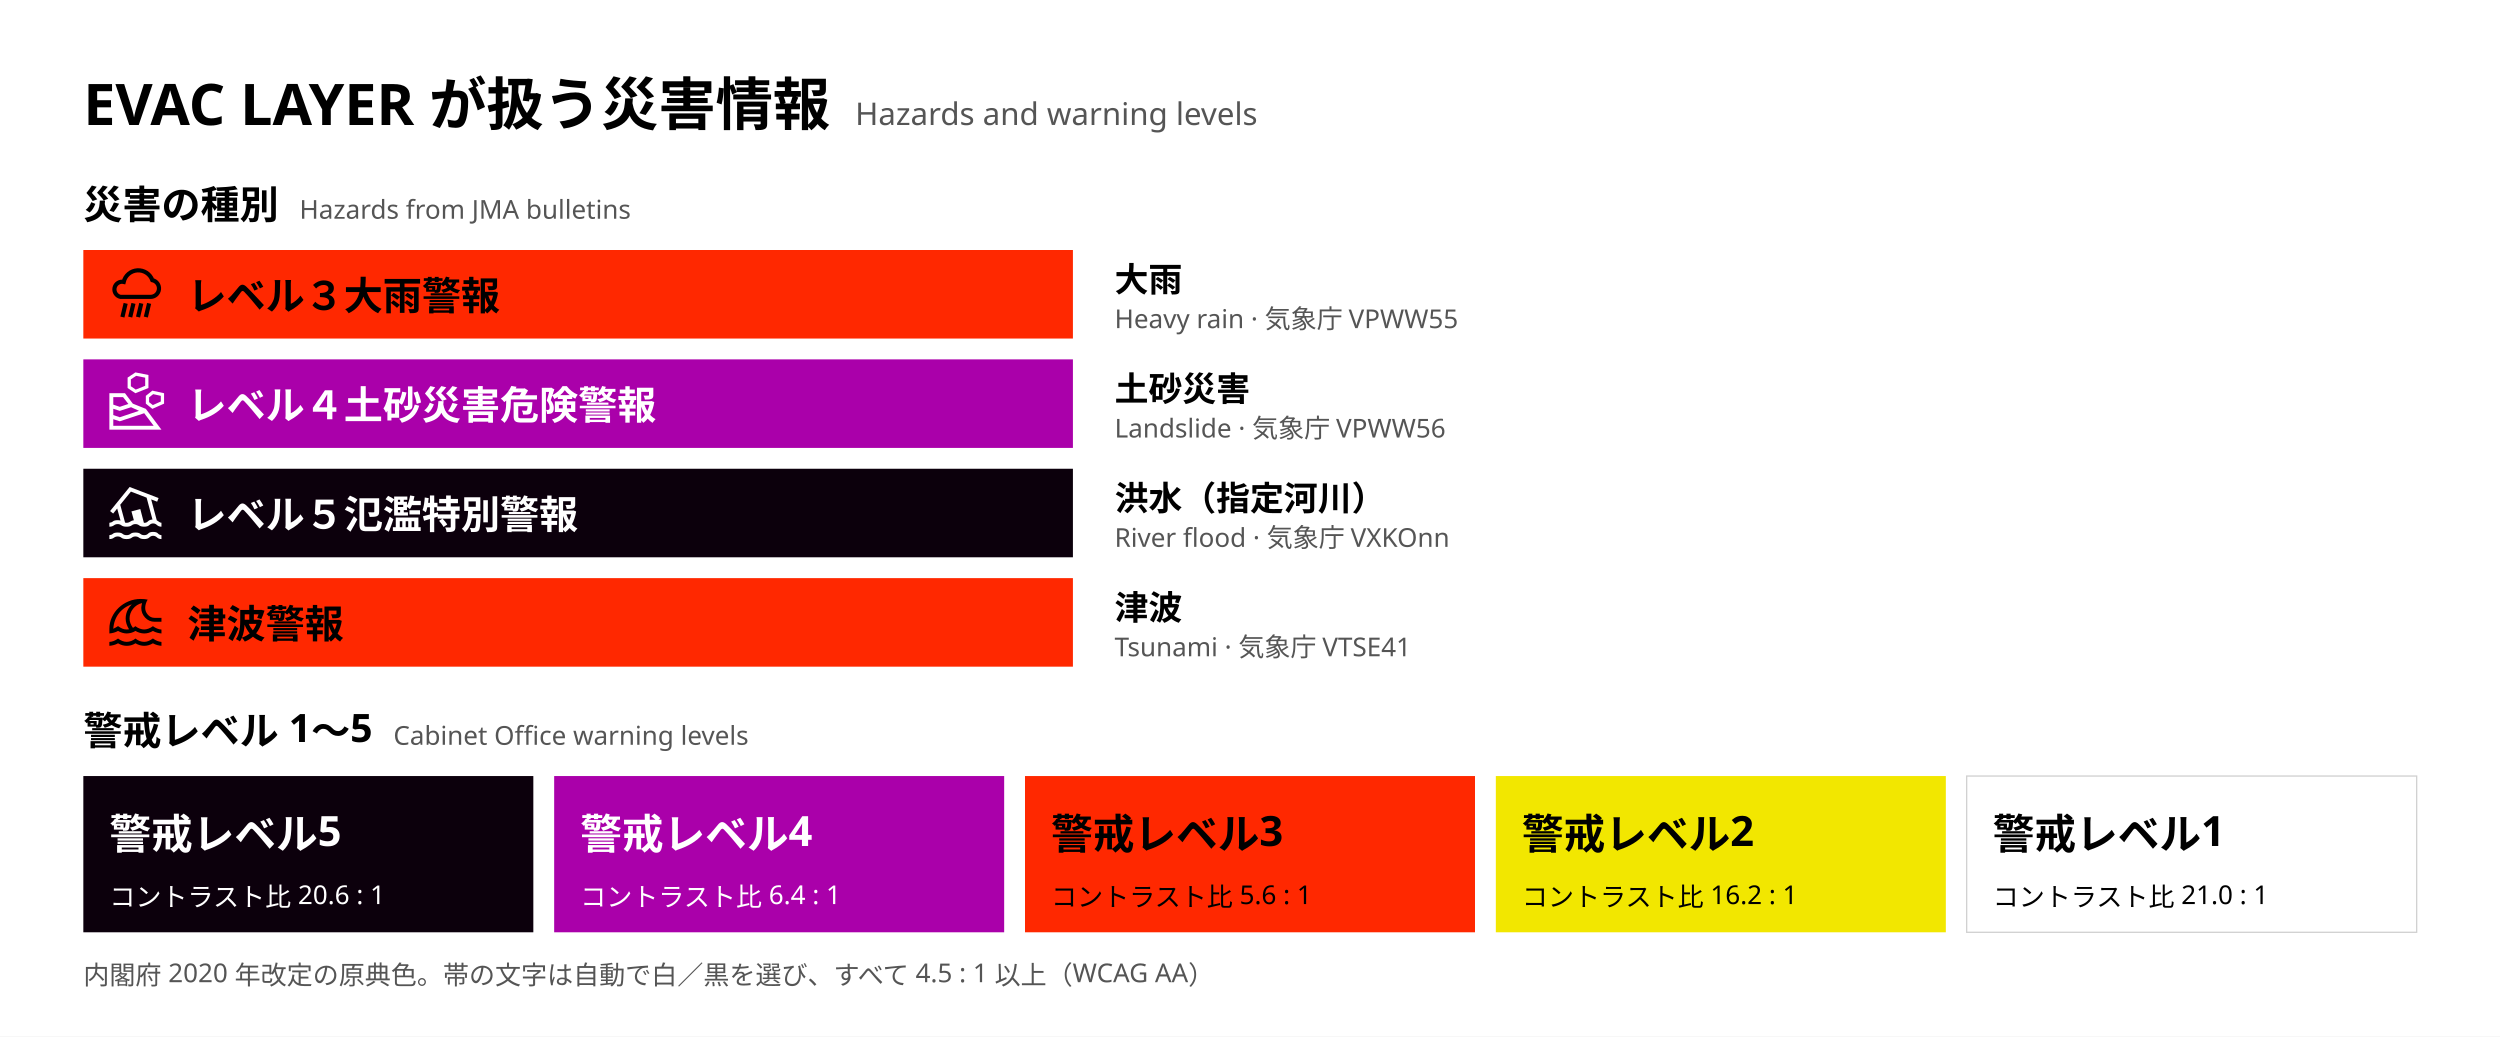
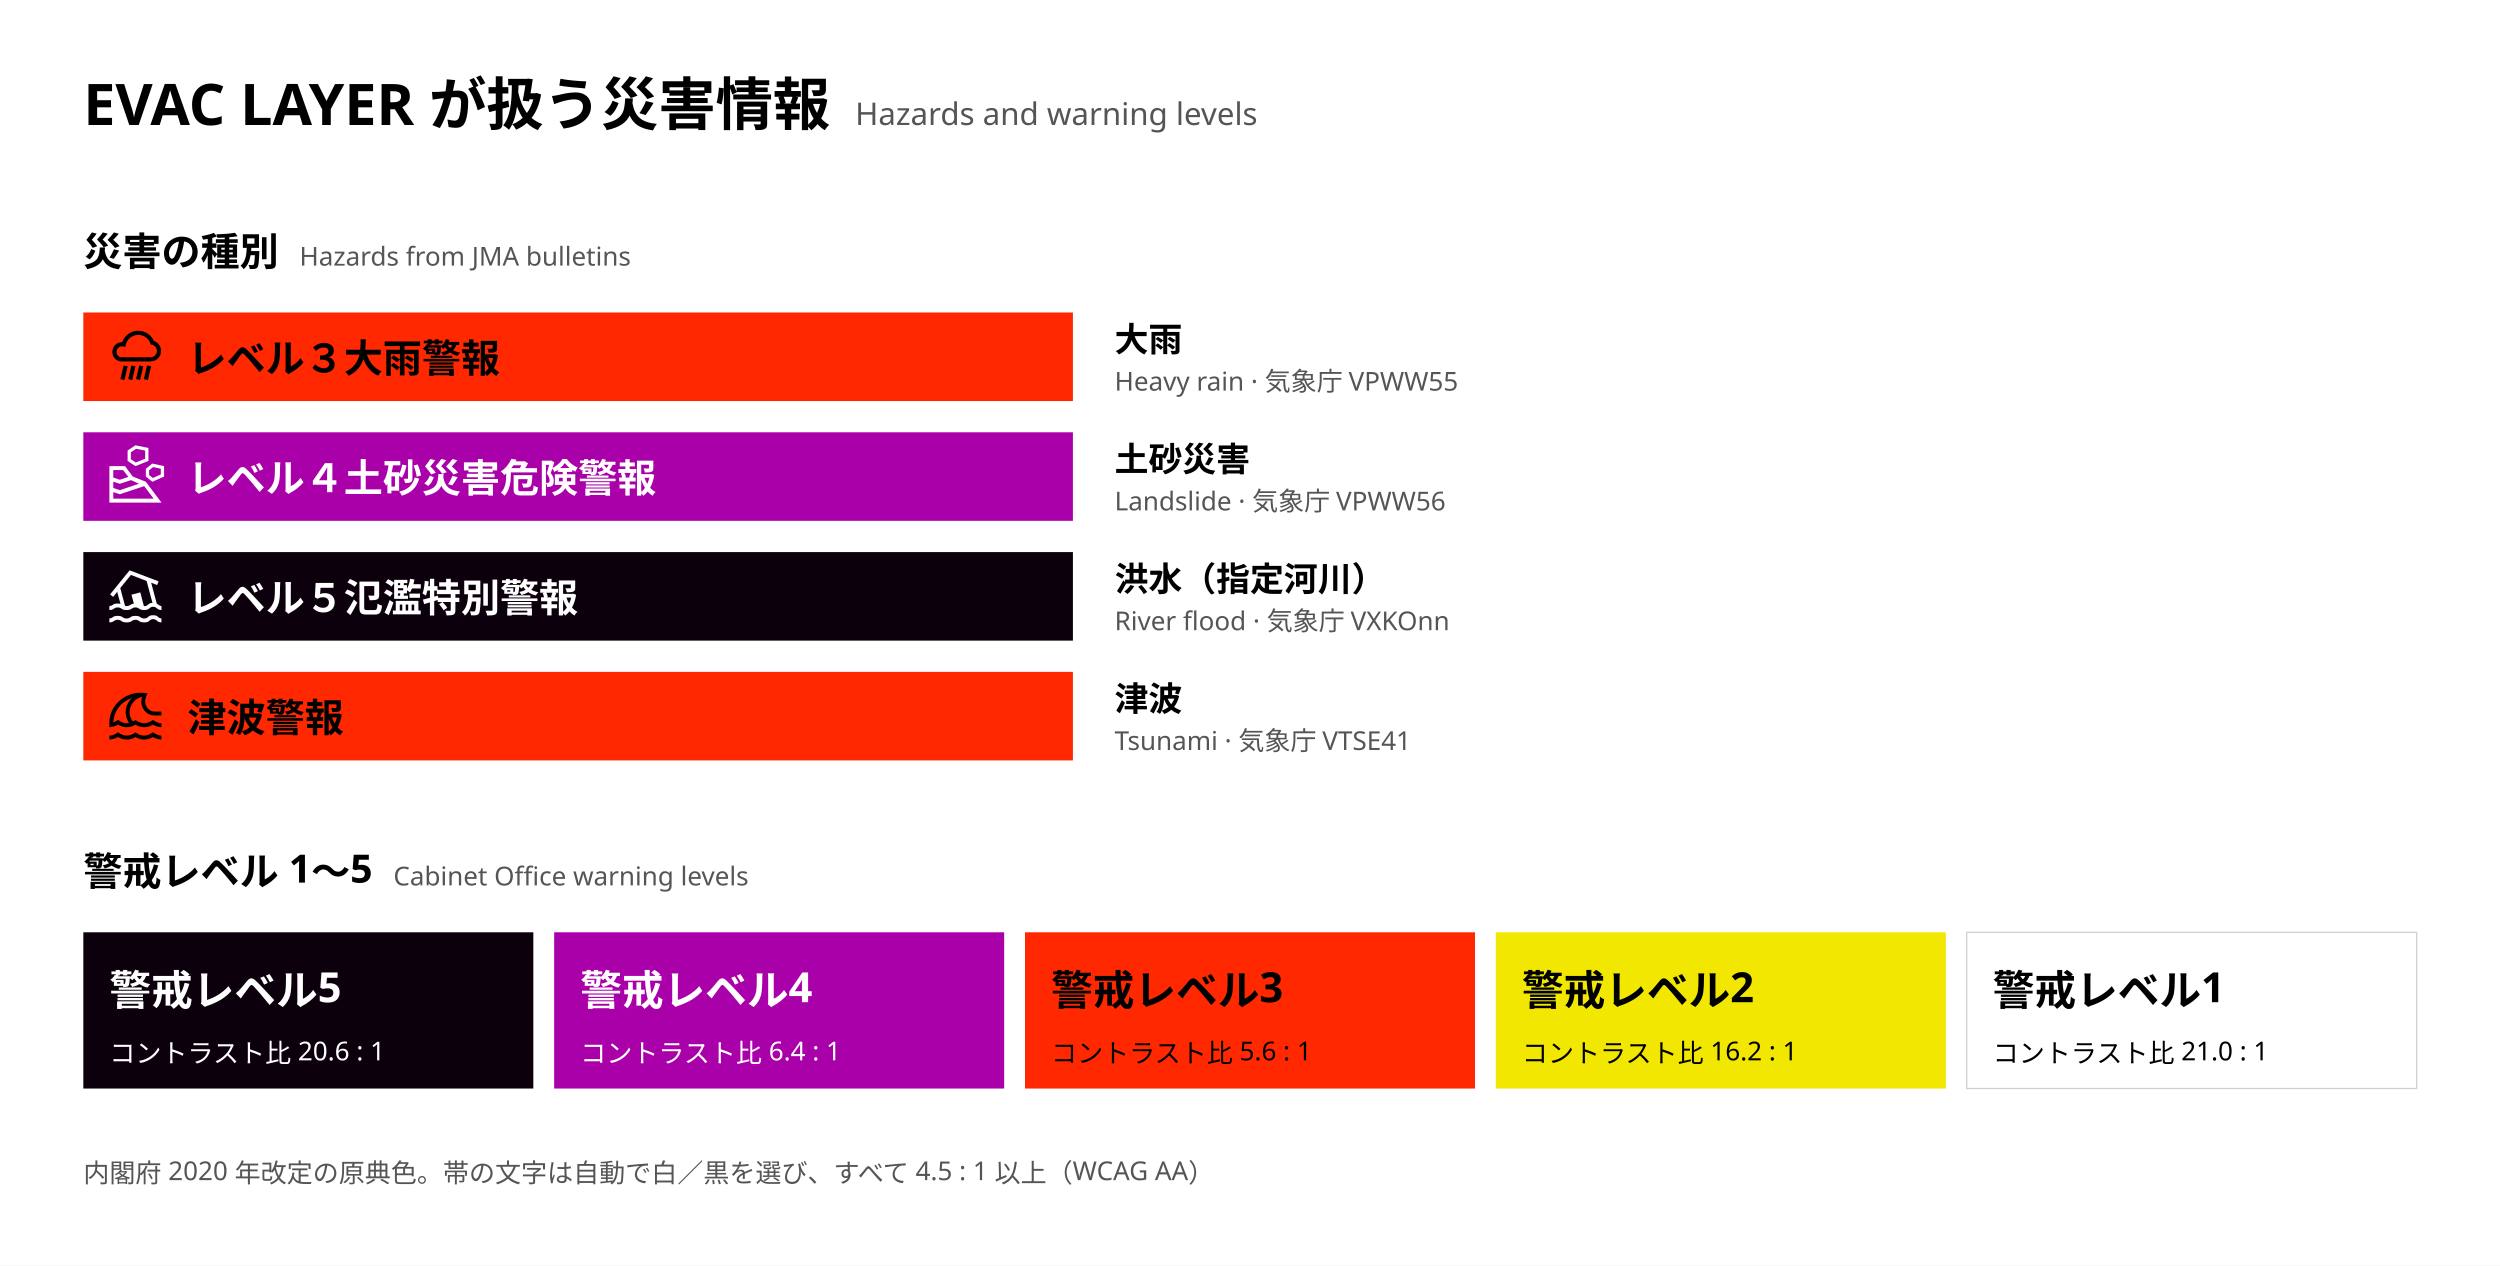
- <svg xmlns="http://www.w3.org/2000/svg" viewBox="0 0 1920 796" width="1920" height="796">
-   <rect width="1920" height="796" fill="#fff" />
+ <svg xmlns="http://www.w3.org/2000/svg" viewBox="0 0 1920 972" width="1920" height="972">
+   <rect width="1920" height="972" fill="#fff" />
  <text x="64" y="96" font-family="'Noto Sans JP', sans-serif" font-size="44" font-weight="700" fill="#000">EVAC LAYER が扱う災害情報<tspan dx="19.2" font-family="'Noto Sans', 'Noto Sans JP', sans-serif" font-size="24" font-weight="400" fill="#555">Hazards and warning levels</tspan>
  </text>
-   <text x="64" y="168" font-family="'Noto Sans JP', sans-serif" font-size="30" font-weight="700" fill="#000">災害の種別<tspan dx="16" font-family="'Noto Sans', 'Noto Sans JP', sans-serif" font-size="20" font-weight="400" fill="#555">Hazards from JMA bulletins</tspan>
+   <text x="64" y="204" font-family="'Noto Sans JP', sans-serif" font-size="30" font-weight="700" fill="#000">災害の種別<tspan dx="16" font-family="'Noto Sans', 'Noto Sans JP', sans-serif" font-size="20" font-weight="400" fill="#555">Hazards from JMA bulletins</tspan>
  </text>
-   <rect x="64" y="192" width="760" height="68" fill="rgb(255 40 0)" />
-   <svg x="80" y="202" width="48" height="48" color="rgb(0 0 0)" viewBox="0 0 960 960" fill="none" stroke="currentColor" stroke-width="64" stroke-linecap="butt" stroke-linejoin="miter">
+   <rect x="64" y="240" width="760" height="68" fill="rgb(255 40 0)" />
+   <svg x="80" y="250" width="48" height="48" color="rgb(0 0 0)" viewBox="0 0 960 960" fill="none" stroke="currentColor" stroke-width="64" stroke-linecap="butt" stroke-linejoin="miter">
    <path d="M250 520H710A130 130 0 0 0 740 263A230 230 0 0 0 300 290A115 115 0 0 0 250 520Z" />
    <path d="M330 620L280 830M450 620L400 830M570 620L520 830M690 620L640 830" />
  </svg>
-   <text x="144" y="238" font-family="'Noto Sans JP', sans-serif" font-size="30" font-weight="700" fill="rgb(0 0 0)">レベル３大雨警報</text>
-   <text x="856" y="224" font-family="'Noto Sans JP', sans-serif" font-size="26" font-weight="700" fill="#000">大雨</text>
-   <text x="856" y="252" font-family="'Noto Sans', 'Noto Sans JP', sans-serif" font-size="20" font-weight="400" fill="#555">Heavy rain · 気象庁 VPWW55</text>
-   <rect x="64" y="276" width="760" height="68" fill="rgb(170 0 170)" />
-   <svg x="80" y="286" width="48" height="48" color="rgb(255 255 255)" fill="currentColor" viewBox="0 -960 960 960">
+   <text x="144" y="286" font-family="'Noto Sans JP', sans-serif" font-size="30" font-weight="700" fill="rgb(0 0 0)">レベル３大雨警報</text>
+   <text x="856" y="270" font-family="'Noto Sans JP', sans-serif" font-size="26" font-weight="700" fill="#000">大雨</text>
+   <text x="856" y="300" font-family="'Noto Sans', 'Noto Sans JP', sans-serif" font-size="20" font-weight="400" fill="#555">Heavy rain · 気象庁 VPWW55</text>
+   <rect x="64" y="332" width="760" height="68" fill="rgb(170 0 170)" />
+   <svg x="80" y="342" width="48" height="48" color="rgb(255 255 255)" fill="currentColor" viewBox="0 -960 960 960">
    <path d="M80-80h800L640-400l-200-80-120-160H80v560Zm60-60v-101l100 32 375-124 145 193H140Zm100-131-100-34v-96l100 32 173-56 122 55-295 99Zm500-129 180-80v-160l-180-40-100 80v120l100 80Zm-500-31-100-34v-115h150l82 105-132 44Zm508-27-58-45v-73l63-50 117 26v87l-122 55ZM480-640l200-80v-200l-200-40-120 80v160l120 80Zm5-56-75-51v-106l81-54 139 28v125l-145 58Z" />
  </svg>
-   <text x="144" y="322" font-family="'Noto Sans JP', sans-serif" font-size="30" font-weight="700" fill="rgb(255 255 255)">レベル４土砂災害危険警報</text>
-   <text x="856" y="308" font-family="'Noto Sans JP', sans-serif" font-size="26" font-weight="700" fill="#000">土砂災害</text>
-   <text x="856" y="336" font-family="'Noto Sans', 'Noto Sans JP', sans-serif" font-size="20" font-weight="400" fill="#555">Landslide · 気象庁 VPWW56</text>
-   <rect x="64" y="360" width="760" height="68" fill="rgb(12 0 12)" />
-   <svg x="80" y="370" width="48" height="48" color="rgb(255 255 255)" fill="currentColor" viewBox="0 -960 960 960">
+   <text x="144" y="378" font-family="'Noto Sans JP', sans-serif" font-size="30" font-weight="700" fill="rgb(255 255 255)">レベル４土砂災害危険警報</text>
+   <text x="856" y="362" font-family="'Noto Sans JP', sans-serif" font-size="26" font-weight="700" fill="#000">土砂災害</text>
+   <text x="856" y="392" font-family="'Noto Sans', 'Noto Sans JP', sans-serif" font-size="20" font-weight="400" fill="#555">Landslide · 気象庁 VPWW56</text>
+   <rect x="64" y="424" width="760" height="68" fill="rgb(12 0 12)" />
+   <svg x="80" y="434" width="48" height="48" color="rgb(255 255 255)" fill="currentColor" viewBox="0 -960 960 960">
    <path d="M80-80v-60q34-3 54.5-21.5T208-180q53 0 75.5 20t60.5 20q38 0 60.5-20t75.5-20q53 0 76 20t60 20q38 0 60.5-25t75.5-25q53 0 73.5 23.5T880-140v60q-42 0-68.5-25T752-130q-33 0-58 25t-78 25q-53 0-78-20t-58-20q-33 0-58 20t-78 20q-53 0-78-20t-58-20q-33 0-59.5 20T80-80Zm264-190q-53 0-78-20t-58-20q-33 0-59.5 20T80-270v-60q34-3 54.5-21.5T208-370q11 0 22.5 1.5T251-364l-51-185-62 77-47-38 300-370 445 170-22 56-92-35 86 321q18 10 36.5 24t35.5 13v61q-42 0-68.5-25T752-320q-33 0-58 25t-78 25q-53 0-78-20t-58-20q-33 0-58 20t-78 20Zm0-60q31 0 55.5-17.5T456-369l-37-136 136-36 55 211q38 4 62.5-22t69.5-28l-90-336-241-93-164 202 74 274q7 2 12 2.5t11 .5Zm151-237Z" />
  </svg>
-   <text x="144" y="406" font-family="'Noto Sans JP', sans-serif" font-size="30" font-weight="700" fill="rgb(255 255 255)">レベル５氾濫特別警報</text>
-   <text x="856" y="392" font-family="'Noto Sans JP', sans-serif" font-size="26" font-weight="700" fill="#000">洪水（指定河川）</text>
-   <text x="856" y="420" font-family="'Noto Sans', 'Noto Sans JP', sans-serif" font-size="20" font-weight="400" fill="#555">River flood · 気象庁 VXKOnn</text>
-   <rect x="64" y="444" width="760" height="68" fill="rgb(255 40 0)" />
-   <svg x="80" y="454" width="48" height="48" color="rgb(0 0 0)" fill="currentColor" viewBox="0 -960 960 960">
+   <text x="144" y="470" font-family="'Noto Sans JP', sans-serif" font-size="30" font-weight="700" fill="rgb(255 255 255)">レベル５氾濫特別警報</text>
+   <text x="856" y="454" font-family="'Noto Sans JP', sans-serif" font-size="26" font-weight="700" fill="#000">洪水（指定河川）</text>
+   <text x="856" y="484" font-family="'Noto Sans', 'Noto Sans JP', sans-serif" font-size="20" font-weight="400" fill="#555">River flood · 気象庁 VXKOnn</text>
+   <rect x="64" y="516" width="760" height="68" fill="rgb(255 40 0)" />
+   <svg x="80" y="526" width="48" height="48" color="rgb(0 0 0)" fill="currentColor" viewBox="0 -960 960 960">
    <path d="M80-120v-60q35-2 68-15t65-37q31 24 65.5 37.5T347-181q32 0 68.5-13.5T481-232q33 27 66.5 39t67.5 12q33 0 65-13t69-39q35 26 68.5 38.5T880-180v60q-30-2-66-12t-65-27q-34 20-68 29.5t-66 9.5q-32 0-66-9.5T481-159q-31 20-65.5 29.5T347-120q-33 0-67-9.5T213-159q-29 17-65.5 27T80-120Zm0-190v-70q0-95 38.5-178.5t104-146q65.5-62.5 153-99T560-840q28 0 56.5 2.5T668-830q-19 31-28.5 64.5T630-703q0 59 42 106t101 47h107v60H773q-85 0-144-64t-59-149q0-14 3.5-33t8.5-41q-85 20-138.5 88T390-540q0 38 13.5 74t38.5 70q10-7 19.5-13t18.5-13q31 25 67.5 38t67.5 13q30 0 66.5-13.5T749-422q29 22 63 36t68 16v60q-30-2-66-12t-65-27q-34 20-66.5 29.5T615-310q-35 0-71-11t-63-28q-32 20-66 29t-68 10q-32 0-67.5-10.5T213-349q-29 17-65.5 27T80-310Zm265-61q6 0 16-1t21-2q-25-41-38.5-82.5T330-540q0-78 41-149t109-106v23q-80 17-141.5 54t-104 88q-42.5 51-66 114T140-382q23-13 41-21.5t32-19.5q36 26 66.5 39t65.5 13Zm-62-193Z" />
  </svg>
-   <text x="144" y="490" font-family="'Noto Sans JP', sans-serif" font-size="30" font-weight="700" fill="rgb(0 0 0)">津波警報</text>
-   <text x="856" y="476" font-family="'Noto Sans JP', sans-serif" font-size="26" font-weight="700" fill="#000">津波</text>
-   <text x="856" y="504" font-family="'Noto Sans', 'Noto Sans JP', sans-serif" font-size="20" font-weight="400" fill="#555">Tsunami · 気象庁 VTSE41</text>
-   <text x="64" y="572" font-family="'Noto Sans JP', sans-serif" font-size="30" font-weight="700" fill="#000">警戒レベル 1〜5<tspan dx="16" font-family="'Noto Sans', 'Noto Sans JP', sans-serif" font-size="20" font-weight="400" fill="#555">Cabinet Office warning levels</tspan>
+   <text x="144" y="562" font-family="'Noto Sans JP', sans-serif" font-size="30" font-weight="700" fill="rgb(0 0 0)">津波警報</text>
+   <text x="856" y="546" font-family="'Noto Sans JP', sans-serif" font-size="26" font-weight="700" fill="#000">津波</text>
+   <text x="856" y="576" font-family="'Noto Sans', 'Noto Sans JP', sans-serif" font-size="20" font-weight="400" fill="#555">Tsunami · 気象庁 VTSE41</text>
+   <text x="64" y="680" font-family="'Noto Sans JP', sans-serif" font-size="30" font-weight="700" fill="#000">警戒レベル 1〜5<tspan dx="16" font-family="'Noto Sans', 'Noto Sans JP', sans-serif" font-size="20" font-weight="400" fill="#555">Cabinet Office warning levels</tspan>
  </text>
-   <rect x="64" y="596" width="345.6" height="120" fill="rgb(12 0 12)" stroke="none" />
-   <text x="84" y="652" font-family="'Noto Sans JP', sans-serif" font-size="32" font-weight="700" fill="rgb(255 255 255)">警戒レベル5</text>
-   <text x="84" y="696" font-family="'Noto Sans', 'Noto Sans JP', sans-serif" font-size="20" font-weight="400" fill="rgb(255 255 255)">コントラスト比 20.6 : 1</text>
-   <rect x="425.6" y="596" width="345.6" height="120" fill="rgb(170 0 170)" stroke="none" />
-   <text x="445.6" y="652" font-family="'Noto Sans JP', sans-serif" font-size="32" font-weight="700" fill="rgb(255 255 255)">警戒レベル4</text>
-   <text x="445.6" y="696" font-family="'Noto Sans', 'Noto Sans JP', sans-serif" font-size="20" font-weight="400" fill="rgb(255 255 255)">コントラスト比 6.4 : 1</text>
-   <rect x="787.2" y="596" width="345.6" height="120" fill="rgb(255 40 0)" stroke="none" />
-   <text x="807.2" y="652" font-family="'Noto Sans JP', sans-serif" font-size="32" font-weight="700" fill="rgb(0 0 0)">警戒レベル3</text>
-   <text x="807.2" y="696" font-family="'Noto Sans', 'Noto Sans JP', sans-serif" font-size="20" font-weight="400" fill="rgb(0 0 0)">コントラスト比 5.6 : 1</text>
-   <rect x="1148.8" y="596" width="345.6" height="120" fill="rgb(242 231 0)" stroke="none" />
-   <text x="1168.8" y="652" font-family="'Noto Sans JP', sans-serif" font-size="32" font-weight="700" fill="rgb(0 0 0)">警戒レベル2</text>
-   <text x="1168.8" y="696" font-family="'Noto Sans', 'Noto Sans JP', sans-serif" font-size="20" font-weight="400" fill="rgb(0 0 0)">コントラスト比 16.2 : 1</text>
-   <rect x="1510.4" y="596" width="345.6" height="120" fill="rgb(255 255 255)" stroke="#d0d0d0" />
-   <text x="1530.4" y="652" font-family="'Noto Sans JP', sans-serif" font-size="32" font-weight="700" fill="rgb(0 0 0)">警戒レベル1</text>
-   <text x="1530.4" y="696" font-family="'Noto Sans', 'Noto Sans JP', sans-serif" font-size="20" font-weight="400" fill="rgb(0 0 0)">コントラスト比 21.0 : 1</text>
-   <text x="64" y="756" font-family="'Noto Sans JP', sans-serif" font-size="20" font-weight="400" fill="#555">内閣府 2020 年改定の原典色。帯の文字は自動で白／黒を選び、すべて 4.5 : 1 以上（WCAG AA）</text>
+   <rect x="64" y="716" width="345.6" height="120" fill="rgb(12 0 12)" stroke="none" />
+   <text x="84" y="772" font-family="'Noto Sans JP', sans-serif" font-size="32" font-weight="700" fill="rgb(255 255 255)">警戒レベル5</text>
+   <text x="84" y="816" font-family="'Noto Sans', 'Noto Sans JP', sans-serif" font-size="20" font-weight="400" fill="rgb(255 255 255)">コントラスト比 20.6 : 1</text>
+   <rect x="425.6" y="716" width="345.6" height="120" fill="rgb(170 0 170)" stroke="none" />
+   <text x="445.6" y="772" font-family="'Noto Sans JP', sans-serif" font-size="32" font-weight="700" fill="rgb(255 255 255)">警戒レベル4</text>
+   <text x="445.6" y="816" font-family="'Noto Sans', 'Noto Sans JP', sans-serif" font-size="20" font-weight="400" fill="rgb(255 255 255)">コントラスト比 6.4 : 1</text>
+   <rect x="787.2" y="716" width="345.6" height="120" fill="rgb(255 40 0)" stroke="none" />
+   <text x="807.2" y="772" font-family="'Noto Sans JP', sans-serif" font-size="32" font-weight="700" fill="rgb(0 0 0)">警戒レベル3</text>
+   <text x="807.2" y="816" font-family="'Noto Sans', 'Noto Sans JP', sans-serif" font-size="20" font-weight="400" fill="rgb(0 0 0)">コントラスト比 5.6 : 1</text>
+   <rect x="1148.8" y="716" width="345.6" height="120" fill="rgb(242 231 0)" stroke="none" />
+   <text x="1168.8" y="772" font-family="'Noto Sans JP', sans-serif" font-size="32" font-weight="700" fill="rgb(0 0 0)">警戒レベル2</text>
+   <text x="1168.8" y="816" font-family="'Noto Sans', 'Noto Sans JP', sans-serif" font-size="20" font-weight="400" fill="rgb(0 0 0)">コントラスト比 16.2 : 1</text>
+   <rect x="1510.4" y="716" width="345.6" height="120" fill="rgb(255 255 255)" stroke="#d0d0d0" />
+   <text x="1530.4" y="772" font-family="'Noto Sans JP', sans-serif" font-size="32" font-weight="700" fill="rgb(0 0 0)">警戒レベル1</text>
+   <text x="1530.4" y="816" font-family="'Noto Sans', 'Noto Sans JP', sans-serif" font-size="20" font-weight="400" fill="rgb(0 0 0)">コントラスト比 21.0 : 1</text>
+   <text x="64" y="908" font-family="'Noto Sans JP', sans-serif" font-size="20" font-weight="400" fill="#555">内閣府 2020 年改定の原典色。帯の文字は自動で白／黒を選び、すべて 4.5 : 1 以上（WCAG AA）</text>
</svg>
